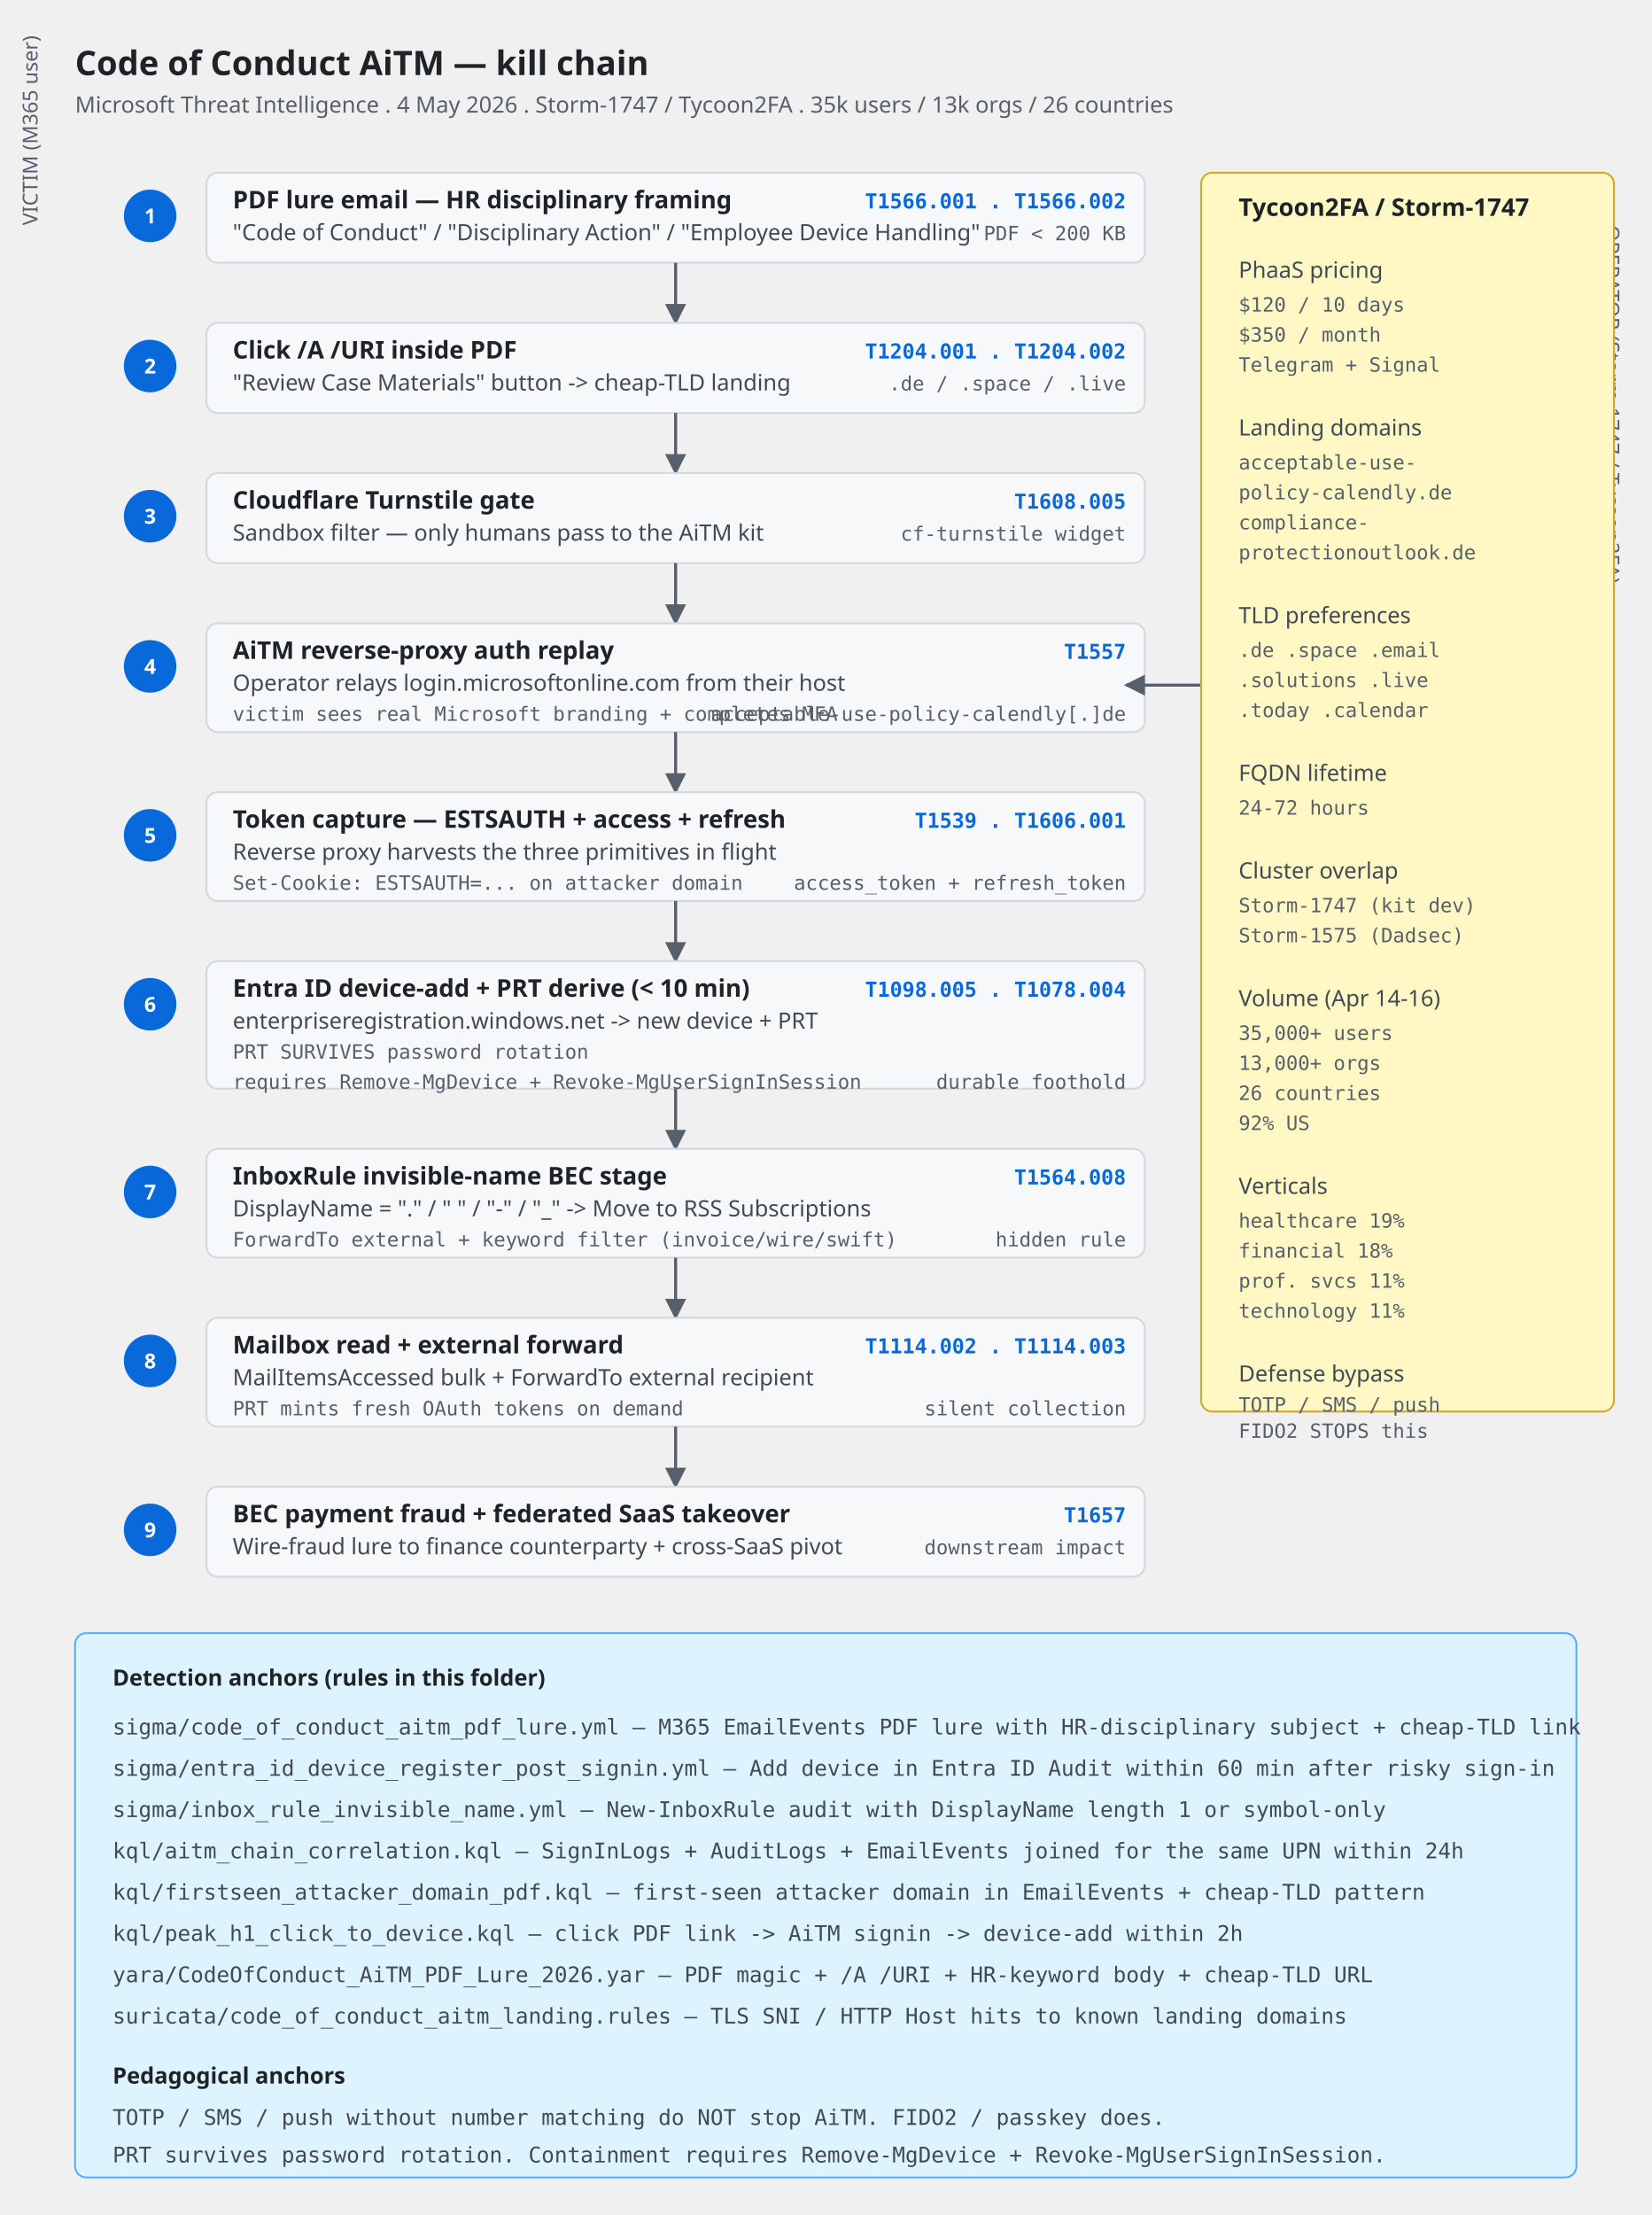
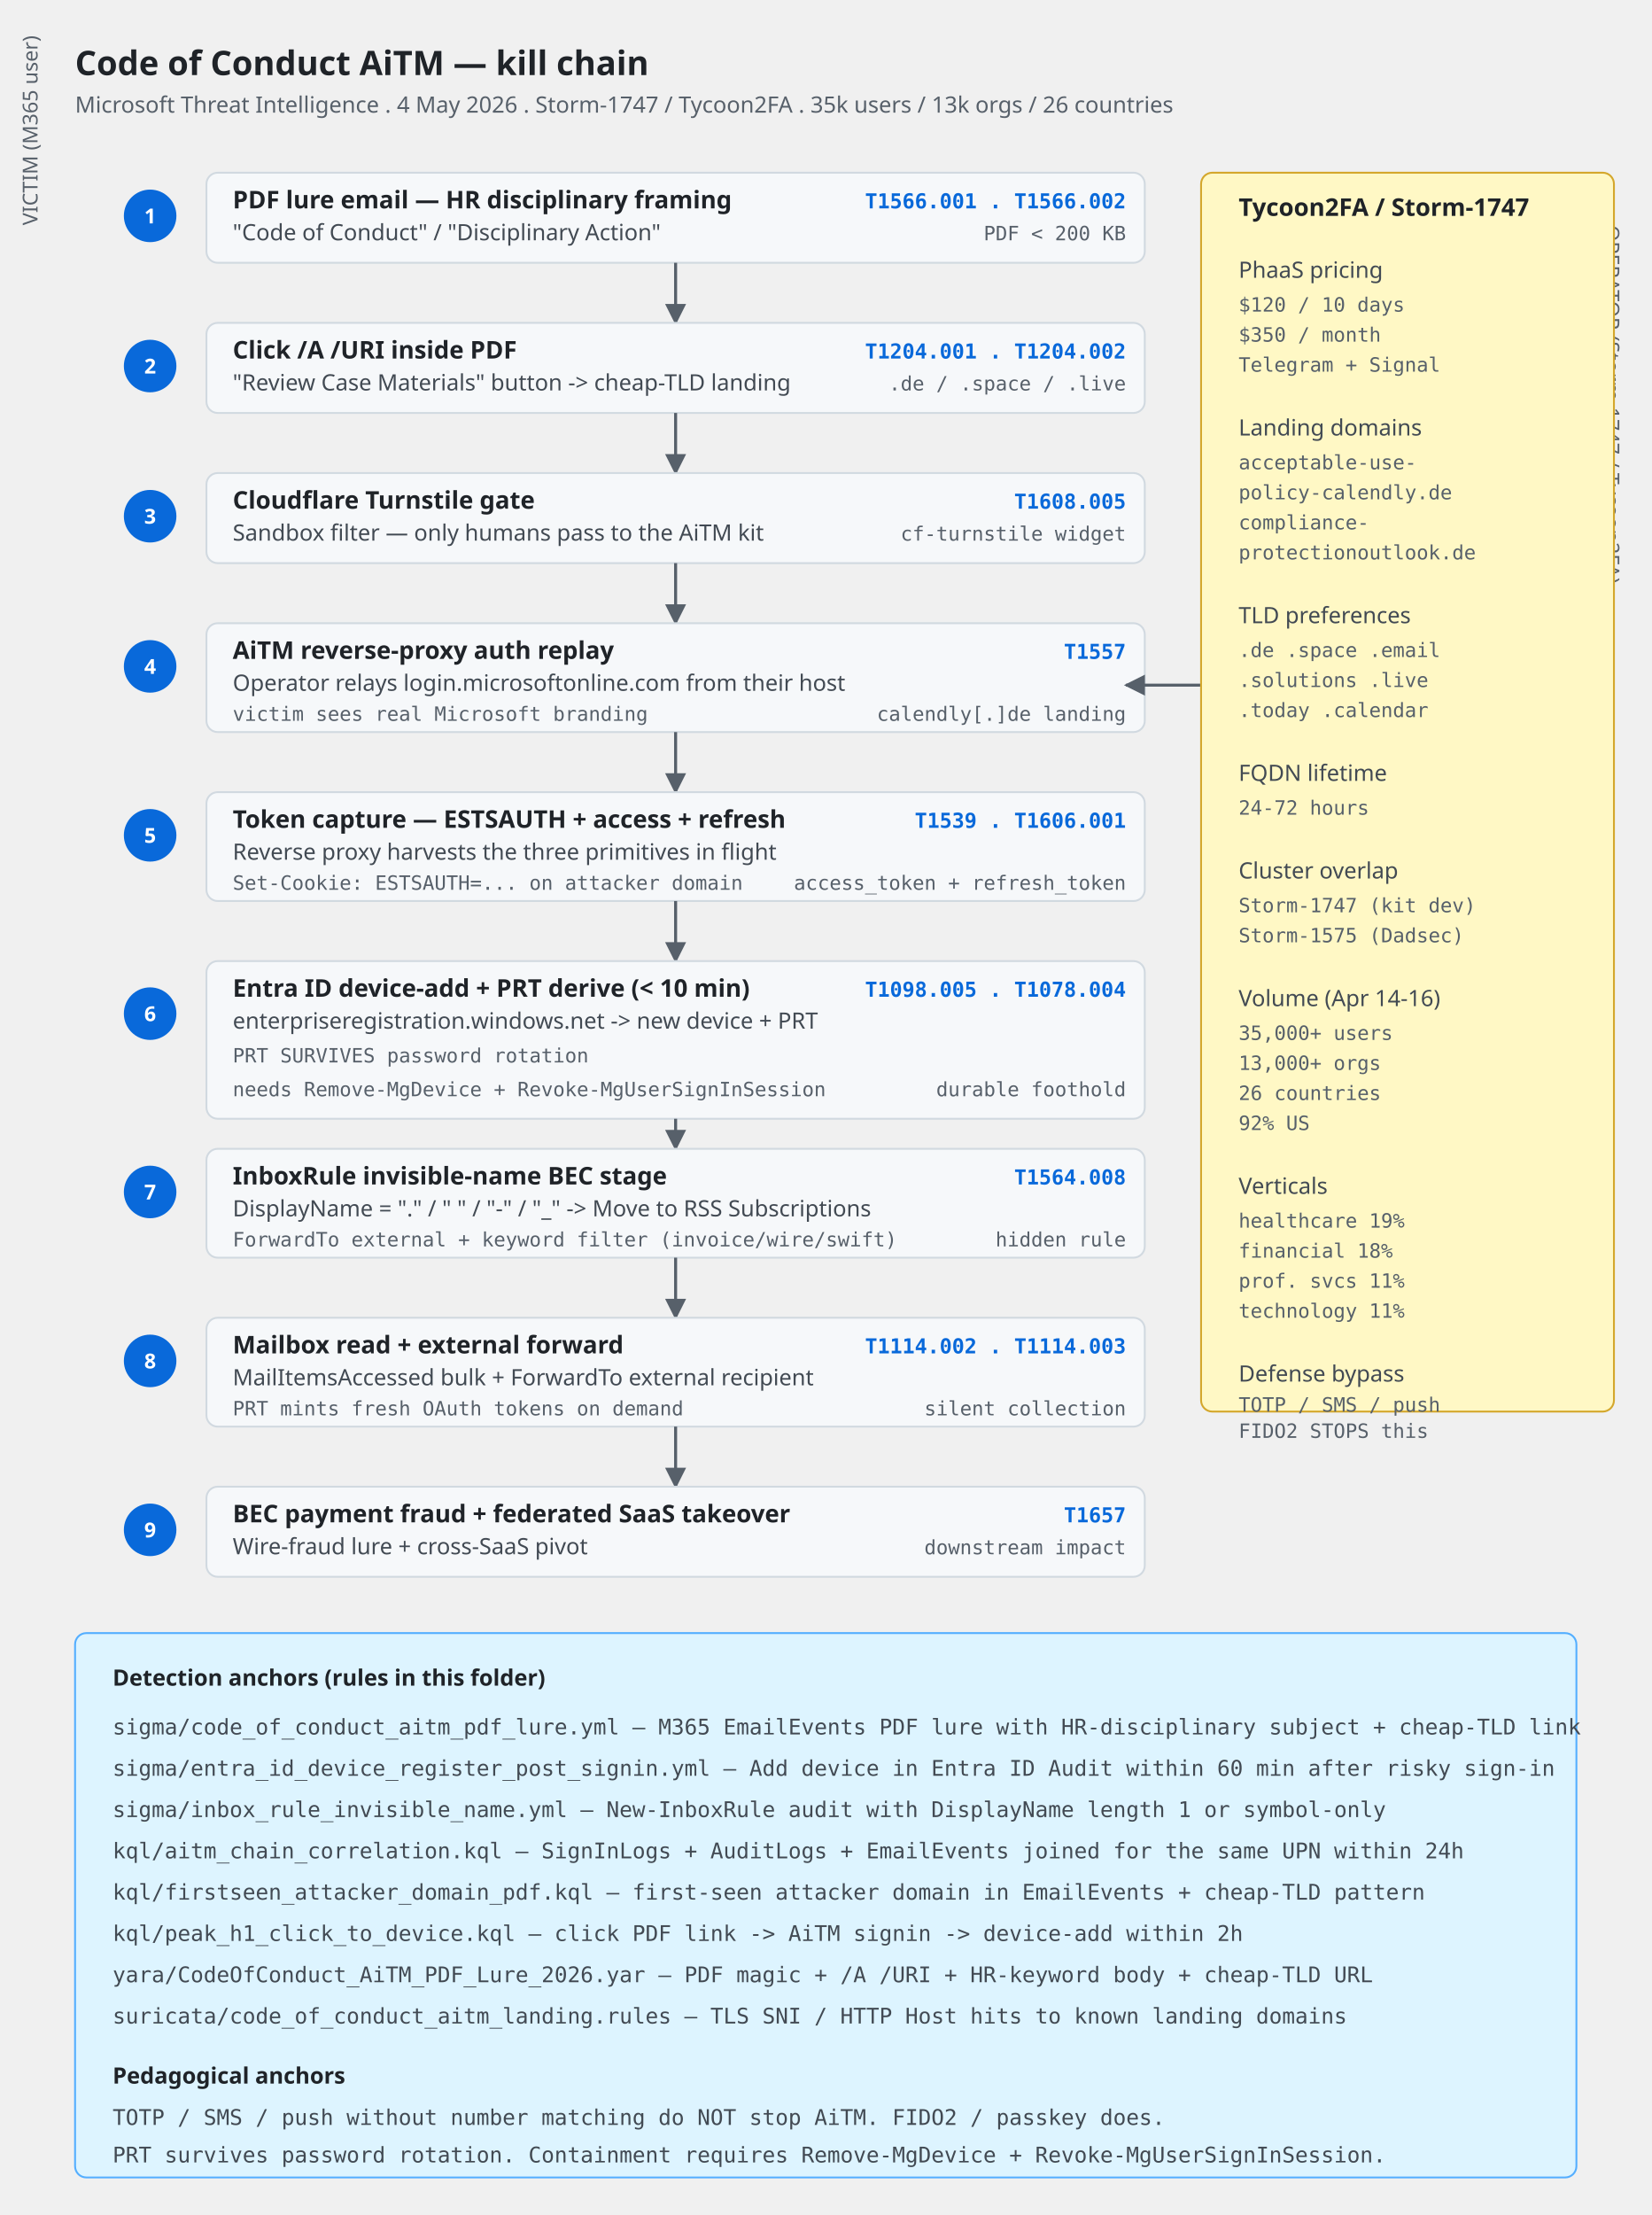
<svg xmlns="http://www.w3.org/2000/svg" viewBox="0 0 880 1180" role="img" aria-labelledby="t d">
  <defs>
    <style>
      .bg-stage     { fill: #f6f8fa; stroke: #d1d9e0; stroke-width: 1; }
      .bg-c2        { fill: #fff8c5; stroke: #d4a72c; stroke-width: 1; }
      .stagebg      { fill: #0969da; }
      .stagenum     { fill: #ffffff; font: 700 11px sans-serif; }
      .label        { fill: #1f2328; font: 600 13px sans-serif; }
      .sub          { fill: #424a53; font: 12px sans-serif; }
      .ioc          { fill: #57606a; font: 10.5px ui-monospace, "SFMono-Regular", Consolas, monospace; }
      .mitre        { fill: #0969da; font: 600 11px ui-monospace, "SFMono-Regular", Consolas, monospace; }
      .header       { fill: #1f2328; font: 700 18px sans-serif; }
      .subhead      { fill: #57606a; font: 12px sans-serif; }
      .lane         { fill: #57606a; font: 11px sans-serif; }
      .arrow        { stroke: #57606a; stroke-width: 1.6; fill: none; }
      .arrow-fill   { fill: #57606a; }
      .anchor       { fill: #1f2328; font: 600 12px sans-serif; }
      .anchor-sub   { fill: #424a53; font: 11.5px ui-monospace, "SFMono-Regular", Consolas, monospace; }
      .anchor-bg    { fill: #ddf4ff; stroke: #54aeff; stroke-width: 1; }
      @media (prefers-color-scheme: dark) {
        .bg-stage   { fill: #161b22; stroke: #30363d; }
        .bg-c2      { fill: #2d2206; stroke: #9e6a03; }
        .stagebg    { fill: #58a6ff; }
        .stagenum   { fill: #0d1117; }
        .label      { fill: #c9d1d9; }
        .sub        { fill: #8b949e; }
        .ioc        { fill: #8b949e; }
        .mitre      { fill: #58a6ff; }
        .header     { fill: #c9d1d9; }
        .subhead    { fill: #8b949e; }
        .lane       { fill: #8b949e; }
        .arrow      { stroke: #8b949e; }
        .arrow-fill { fill: #8b949e; }
        .anchor     { fill: #c9d1d9; }
        .anchor-sub { fill: #8b949e; }
        .anchor-bg  { fill: #0c2d6b; stroke: #1f6feb; }
      }
    </style>
    <marker id="arr" viewBox="0 0 10 10" refX="9" refY="5" markerWidth="7" markerHeight="7" orient="auto-start-reverse">
      <path d="M0,0 L10,5 L0,10 z" class="arrow-fill" />
    </marker>
  </defs>
  <text x="40" y="40" class="header">Code of Conduct AiTM — kill chain</text>
  <text x="40" y="60" class="subhead">Microsoft Threat Intelligence . 4 May 2026 . Storm-1747 / Tycoon2FA . 35k users / 13k orgs / 26 countries</text>
  <text x="20" y="120" class="lane" transform="rotate(-90, 20, 120)">VICTIM (M365 user)</text>
  <text x="855" y="120" class="lane" transform="rotate(90, 855, 120)">OPERATOR (Storm-1747 / Tycoon2FA)</text>
  <circle cx="80" cy="115" r="14" class="stagebg" />
  <text x="80" y="119" text-anchor="middle" class="stagenum">1</text>
  <rect x="110" y="92" width="500" height="48" rx="6" class="bg-stage" />
  <text x="124" y="111" class="label">PDF lure email — HR disciplinary framing</text>
-   <text x="124" y="128" class="sub">"Code of Conduct" / "Disciplinary Action" / "Employee Device Handling"</text>
+   <text x="124" y="128" class="sub">"Code of Conduct" / "Disciplinary Action"</text>
  <text x="600" y="111" text-anchor="end" class="mitre">T1566.001 . T1566.002</text>
  <text x="600" y="128" text-anchor="end" class="ioc">PDF &lt; 200 KB</text>
  <line x1="360" y1="140" x2="360" y2="172" class="arrow" marker-end="url(#arr)" />
  <circle cx="80" cy="195" r="14" class="stagebg" />
  <text x="80" y="199" text-anchor="middle" class="stagenum">2</text>
  <rect x="110" y="172" width="500" height="48" rx="6" class="bg-stage" />
  <text x="124" y="191" class="label">Click /A /URI inside PDF</text>
  <text x="124" y="208" class="sub">"Review Case Materials" button -&gt; cheap-TLD landing</text>
  <text x="600" y="191" text-anchor="end" class="mitre">T1204.001 . T1204.002</text>
  <text x="600" y="208" text-anchor="end" class="ioc">.de / .space / .live</text>
  <line x1="360" y1="220" x2="360" y2="252" class="arrow" marker-end="url(#arr)" />
  <circle cx="80" cy="275" r="14" class="stagebg" />
  <text x="80" y="279" text-anchor="middle" class="stagenum">3</text>
  <rect x="110" y="252" width="500" height="48" rx="6" class="bg-stage" />
  <text x="124" y="271" class="label">Cloudflare Turnstile gate</text>
  <text x="124" y="288" class="sub">Sandbox filter — only humans pass to the AiTM kit</text>
  <text x="600" y="271" text-anchor="end" class="mitre">T1608.005</text>
  <text x="600" y="288" text-anchor="end" class="ioc">cf-turnstile widget</text>
  <line x1="360" y1="300" x2="360" y2="332" class="arrow" marker-end="url(#arr)" />
  <circle cx="80" cy="355" r="14" class="stagebg" />
  <text x="80" y="359" text-anchor="middle" class="stagenum">4</text>
  <rect x="110" y="332" width="500" height="58" rx="6" class="bg-stage" />
  <text x="124" y="351" class="label">AiTM reverse-proxy auth replay</text>
  <text x="124" y="368" class="sub">Operator relays login.microsoftonline.com from their host</text>
-   <text x="124" y="384" class="ioc">victim sees real Microsoft branding + completes MFA</text>
+   <text x="124" y="384" class="ioc">victim sees real Microsoft branding</text>
  <text x="600" y="351" text-anchor="end" class="mitre">T1557</text>
-   <text x="600" y="384" text-anchor="end" class="ioc">acceptable-use-policy-calendly[.]de</text>
+   <text x="600" y="384" text-anchor="end" class="ioc">calendly[.]de landing</text>
  <line x1="600" y1="365" x2="700" y2="365" class="arrow" marker-end="url(#arr)" marker-start="url(#arr)" />
  <line x1="360" y1="390" x2="360" y2="422" class="arrow" marker-end="url(#arr)" />
  <circle cx="80" cy="445" r="14" class="stagebg" />
  <text x="80" y="449" text-anchor="middle" class="stagenum">5</text>
  <rect x="110" y="422" width="500" height="58" rx="6" class="bg-stage" />
  <text x="124" y="441" class="label">Token capture — ESTSAUTH + access + refresh</text>
  <text x="124" y="458" class="sub">Reverse proxy harvests the three primitives in flight</text>
  <text x="124" y="474" class="ioc">Set-Cookie: ESTSAUTH=... on attacker domain</text>
  <text x="600" y="441" text-anchor="end" class="mitre">T1539 . T1606.001</text>
  <text x="600" y="474" text-anchor="end" class="ioc">access_token + refresh_token</text>
  <line x1="360" y1="480" x2="360" y2="512" class="arrow" marker-end="url(#arr)" />
-   <circle cx="80" cy="535" r="14" class="stagebg" />
-   <text x="80" y="539" text-anchor="middle" class="stagenum">6</text>
-   <rect x="110" y="512" width="500" height="68" rx="6" class="bg-stage" />
+   <circle cx="80" cy="540" r="14" class="stagebg" />
+   <text x="80" y="544" text-anchor="middle" class="stagenum">6</text>
+   <rect x="110" y="512" width="500" height="84" rx="6" class="bg-stage" />
  <text x="124" y="531" class="label">Entra ID device-add + PRT derive (&lt; 10 min)</text>
  <text x="124" y="548" class="sub">enterpriseregistration.windows.net -&gt; new device + PRT</text>
-   <text x="124" y="564" class="ioc">PRT SURVIVES password rotation</text>
-   <text x="124" y="580" class="ioc">requires Remove-MgDevice + Revoke-MgUserSignInSession</text>
+   <text x="124" y="566" class="ioc">PRT SURVIVES password rotation</text>
+   <text x="124" y="584" class="ioc">needs Remove-MgDevice + Revoke-MgUserSignInSession</text>
  <text x="600" y="531" text-anchor="end" class="mitre">T1098.005 . T1078.004</text>
-   <text x="600" y="580" text-anchor="end" class="ioc">durable foothold</text>
-   <line x1="360" y1="580" x2="360" y2="612" class="arrow" marker-end="url(#arr)" />
+   <text x="600" y="584" text-anchor="end" class="ioc">durable foothold</text>
+   <line x1="360" y1="596" x2="360" y2="612" class="arrow" marker-end="url(#arr)" />
  <circle cx="80" cy="635" r="14" class="stagebg" />
  <text x="80" y="639" text-anchor="middle" class="stagenum">7</text>
  <rect x="110" y="612" width="500" height="58" rx="6" class="bg-stage" />
  <text x="124" y="631" class="label">InboxRule invisible-name BEC stage</text>
  <text x="124" y="648" class="sub">DisplayName = "." / " " / "-" / "_" -&gt; Move to RSS Subscriptions</text>
  <text x="124" y="664" class="ioc">ForwardTo external + keyword filter (invoice/wire/swift)</text>
  <text x="600" y="631" text-anchor="end" class="mitre">T1564.008</text>
  <text x="600" y="664" text-anchor="end" class="ioc">hidden rule</text>
  <line x1="360" y1="670" x2="360" y2="702" class="arrow" marker-end="url(#arr)" />
  <circle cx="80" cy="725" r="14" class="stagebg" />
  <text x="80" y="729" text-anchor="middle" class="stagenum">8</text>
  <rect x="110" y="702" width="500" height="58" rx="6" class="bg-stage" />
  <text x="124" y="721" class="label">Mailbox read + external forward</text>
  <text x="124" y="738" class="sub">MailItemsAccessed bulk + ForwardTo external recipient</text>
  <text x="124" y="754" class="ioc">PRT mints fresh OAuth tokens on demand</text>
  <text x="600" y="721" text-anchor="end" class="mitre">T1114.002 . T1114.003</text>
  <text x="600" y="754" text-anchor="end" class="ioc">silent collection</text>
  <line x1="360" y1="760" x2="360" y2="792" class="arrow" marker-end="url(#arr)" />
  <circle cx="80" cy="815" r="14" class="stagebg" />
  <text x="80" y="819" text-anchor="middle" class="stagenum">9</text>
  <rect x="110" y="792" width="500" height="48" rx="6" class="bg-stage" />
  <text x="124" y="811" class="label">BEC payment fraud + federated SaaS takeover</text>
-   <text x="124" y="828" class="sub">Wire-fraud lure to finance counterparty + cross-SaaS pivot</text>
+   <text x="124" y="828" class="sub">Wire-fraud lure + cross-SaaS pivot</text>
  <text x="600" y="811" text-anchor="end" class="mitre">T1657</text>
  <text x="600" y="828" text-anchor="end" class="ioc">downstream impact</text>
  <rect x="640" y="92" width="220" height="660" rx="6" class="bg-c2" />
  <text x="660" y="115" class="label">Tycoon2FA / Storm-1747</text>
  <text x="660" y="148" class="sub">PhaaS pricing</text>
  <text x="660" y="166" class="ioc">$120 / 10 days</text>
  <text x="660" y="182" class="ioc">$350 / month</text>
  <text x="660" y="198" class="ioc">Telegram + Signal</text>
  <text x="660" y="232" class="sub">Landing domains</text>
  <text x="660" y="250" class="ioc">acceptable-use-</text>
  <text x="660" y="266" class="ioc">policy-calendly.de</text>
  <text x="660" y="282" class="ioc">compliance-</text>
  <text x="660" y="298" class="ioc">protectionoutlook.de</text>
  <text x="660" y="332" class="sub">TLD preferences</text>
  <text x="660" y="350" class="ioc">.de  .space  .email</text>
  <text x="660" y="366" class="ioc">.solutions  .live</text>
  <text x="660" y="382" class="ioc">.today  .calendar</text>
  <text x="660" y="416" class="sub">FQDN lifetime</text>
  <text x="660" y="434" class="ioc">24-72 hours</text>
  <text x="660" y="468" class="sub">Cluster overlap</text>
  <text x="660" y="486" class="ioc">Storm-1747 (kit dev)</text>
  <text x="660" y="502" class="ioc">Storm-1575 (Dadsec)</text>
  <text x="660" y="536" class="sub">Volume (Apr 14-16)</text>
  <text x="660" y="554" class="ioc">35,000+ users</text>
  <text x="660" y="570" class="ioc">13,000+ orgs</text>
  <text x="660" y="586" class="ioc">26 countries</text>
  <text x="660" y="602" class="ioc">92% US</text>
  <text x="660" y="636" class="sub">Verticals</text>
  <text x="660" y="654" class="ioc">healthcare 19%</text>
  <text x="660" y="670" class="ioc">financial 18%</text>
  <text x="660" y="686" class="ioc">prof. svcs 11%</text>
  <text x="660" y="702" class="ioc">technology 11%</text>
  <text x="660" y="736" class="sub">Defense bypass</text>
  <text x="660" y="752" class="ioc">TOTP / SMS / push</text>
  <text x="660" y="766" class="ioc">FIDO2 STOPS this</text>
  <rect x="40" y="870" width="800" height="290" rx="6" class="anchor-bg" />
  <text x="60" y="898" class="anchor">Detection anchors (rules in this folder)</text>
  <text x="60" y="924" class="anchor-sub">sigma/code_of_conduct_aitm_pdf_lure.yml — M365 EmailEvents PDF lure with HR-disciplinary subject + cheap-TLD link</text>
  <text x="60" y="946" class="anchor-sub">sigma/entra_id_device_register_post_signin.yml — Add device in Entra ID Audit within 60 min after risky sign-in</text>
  <text x="60" y="968" class="anchor-sub">sigma/inbox_rule_invisible_name.yml — New-InboxRule audit with DisplayName length 1 or symbol-only</text>
  <text x="60" y="990" class="anchor-sub">kql/aitm_chain_correlation.kql — SignInLogs + AuditLogs + EmailEvents joined for the same UPN within 24h</text>
  <text x="60" y="1012" class="anchor-sub">kql/firstseen_attacker_domain_pdf.kql — first-seen attacker domain in EmailEvents + cheap-TLD pattern</text>
  <text x="60" y="1034" class="anchor-sub">kql/peak_h1_click_to_device.kql — click PDF link -&gt; AiTM signin -&gt; device-add within 2h</text>
  <text x="60" y="1056" class="anchor-sub">yara/CodeOfConduct_AiTM_PDF_Lure_2026.yar — PDF magic + /A /URI + HR-keyword body + cheap-TLD URL</text>
  <text x="60" y="1078" class="anchor-sub">suricata/code_of_conduct_aitm_landing.rules — TLS SNI / HTTP Host hits to known landing domains</text>
  <text x="60" y="1110" class="anchor">Pedagogical anchors</text>
  <text x="60" y="1132" class="anchor-sub">TOTP / SMS / push without number matching do NOT stop AiTM. FIDO2 / passkey does.</text>
  <text x="60" y="1152" class="anchor-sub">PRT survives password rotation. Containment requires Remove-MgDevice + Revoke-MgUserSignInSession.</text>
</svg>
